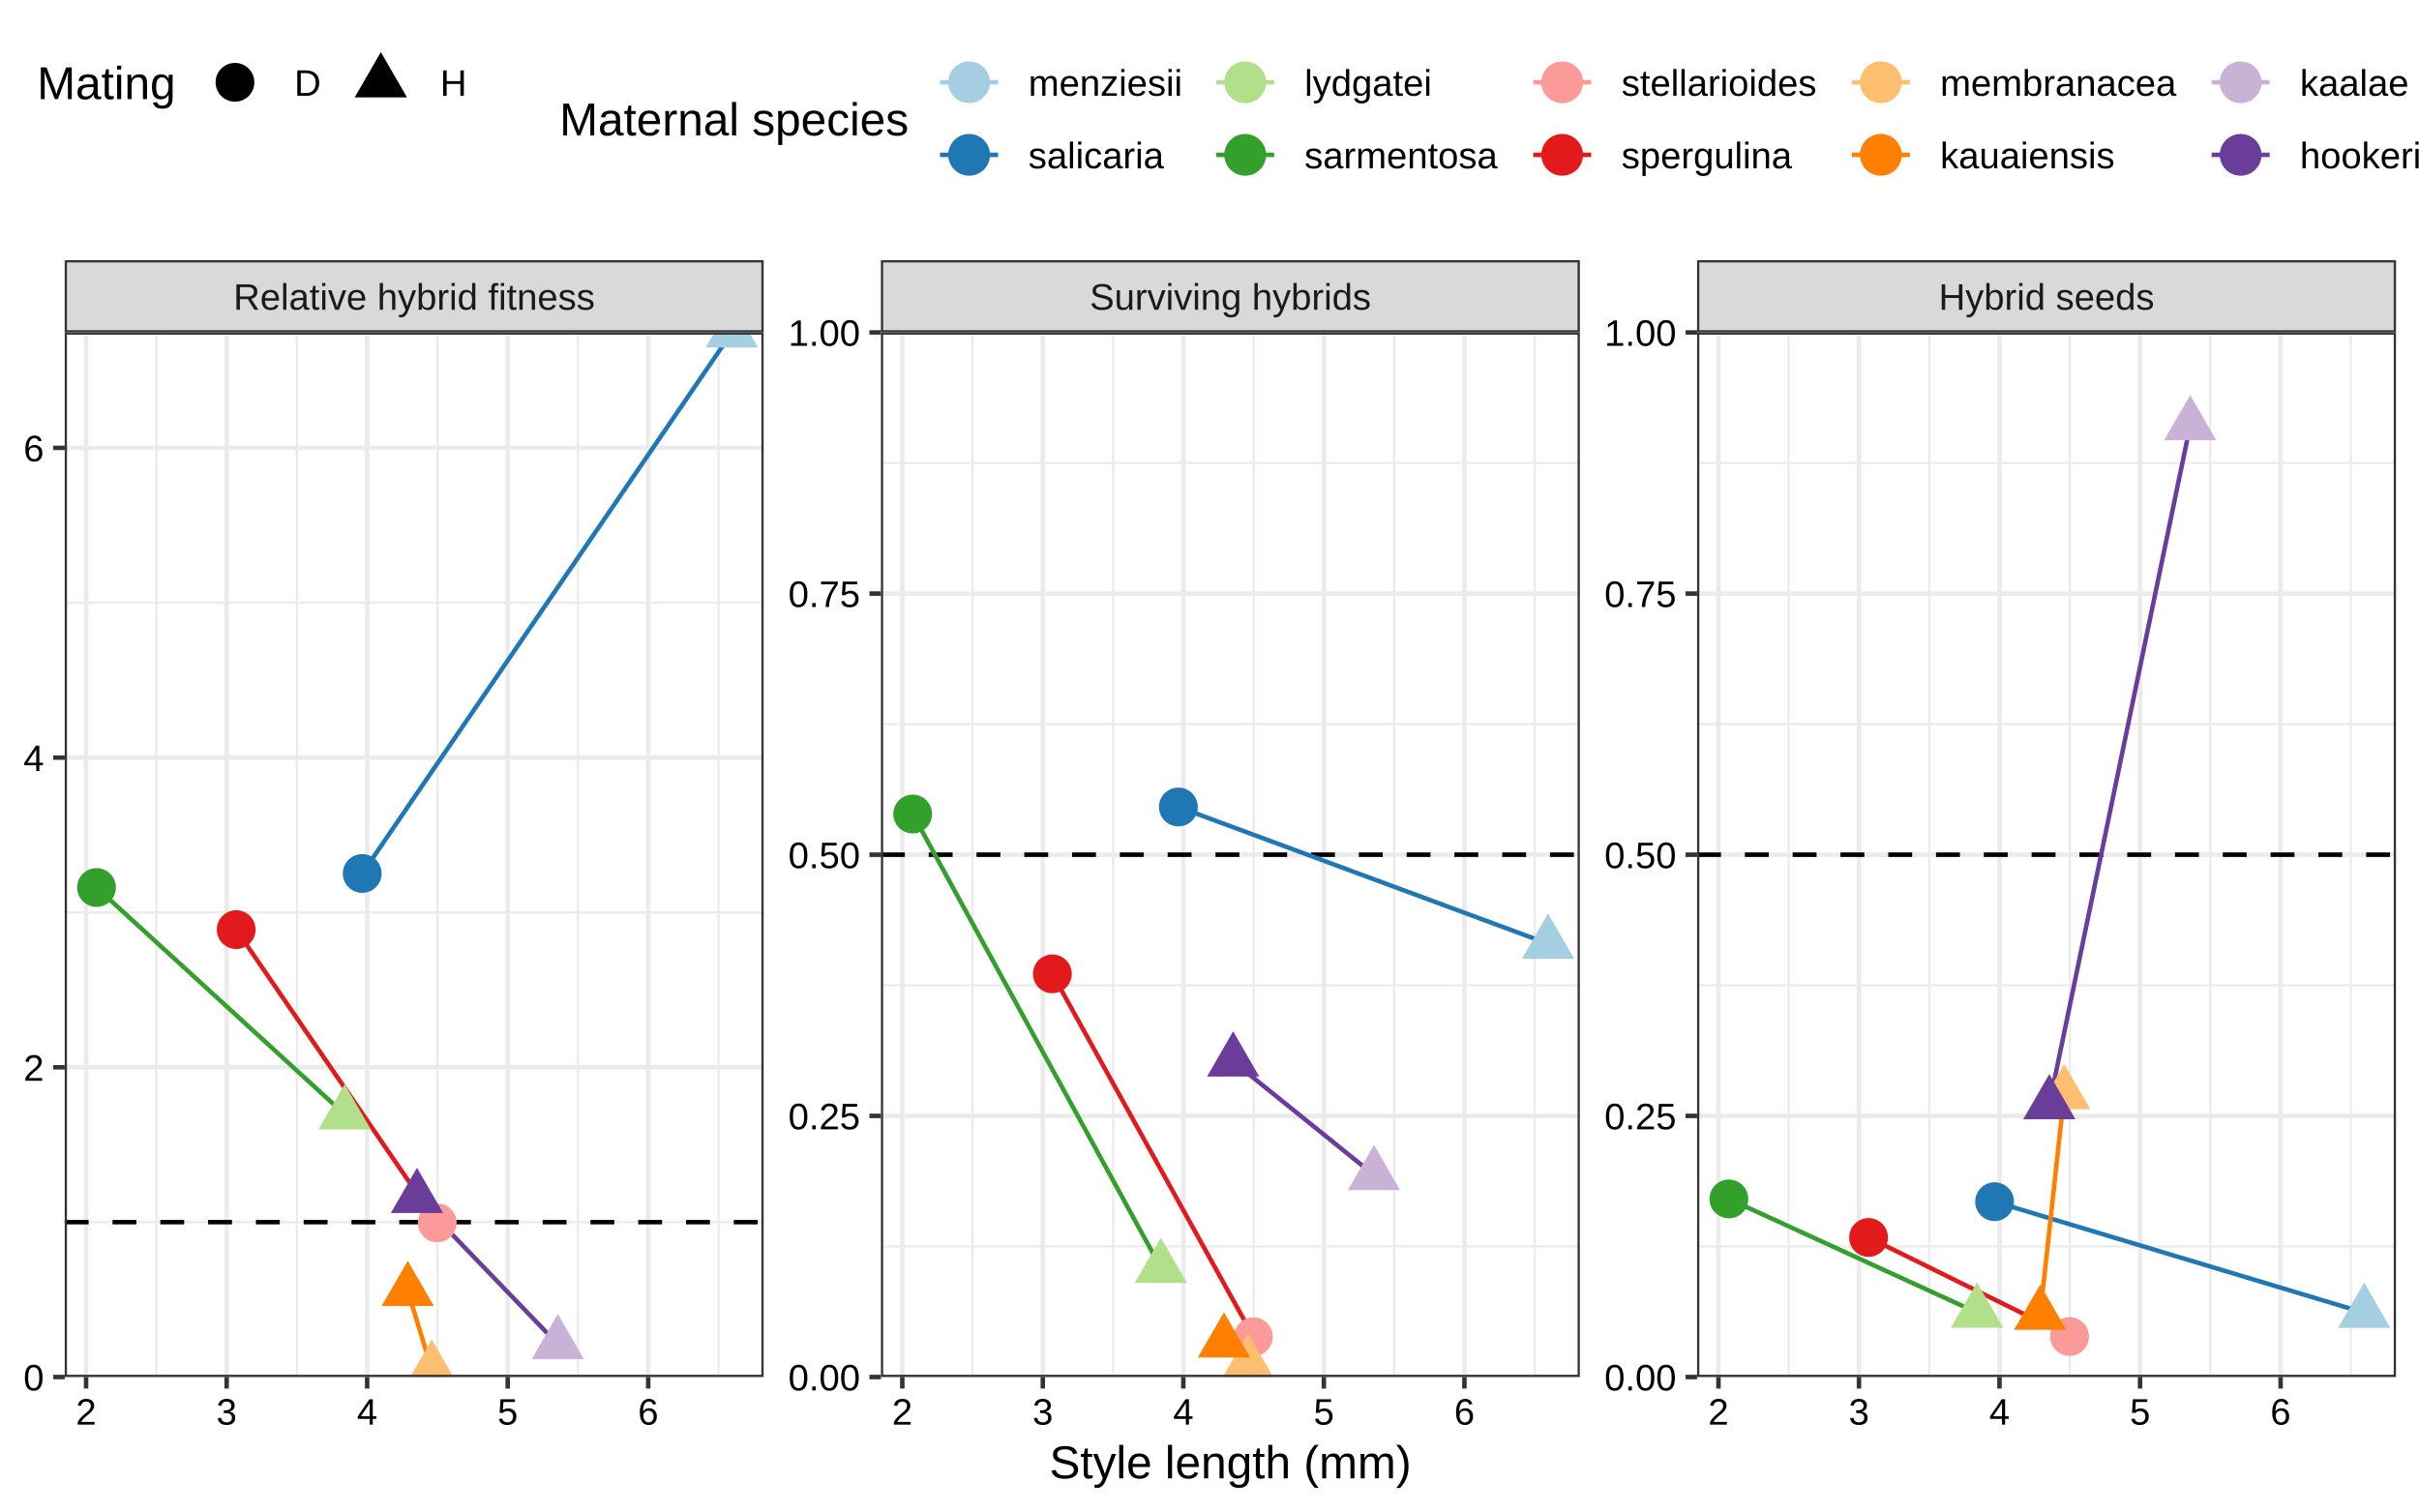
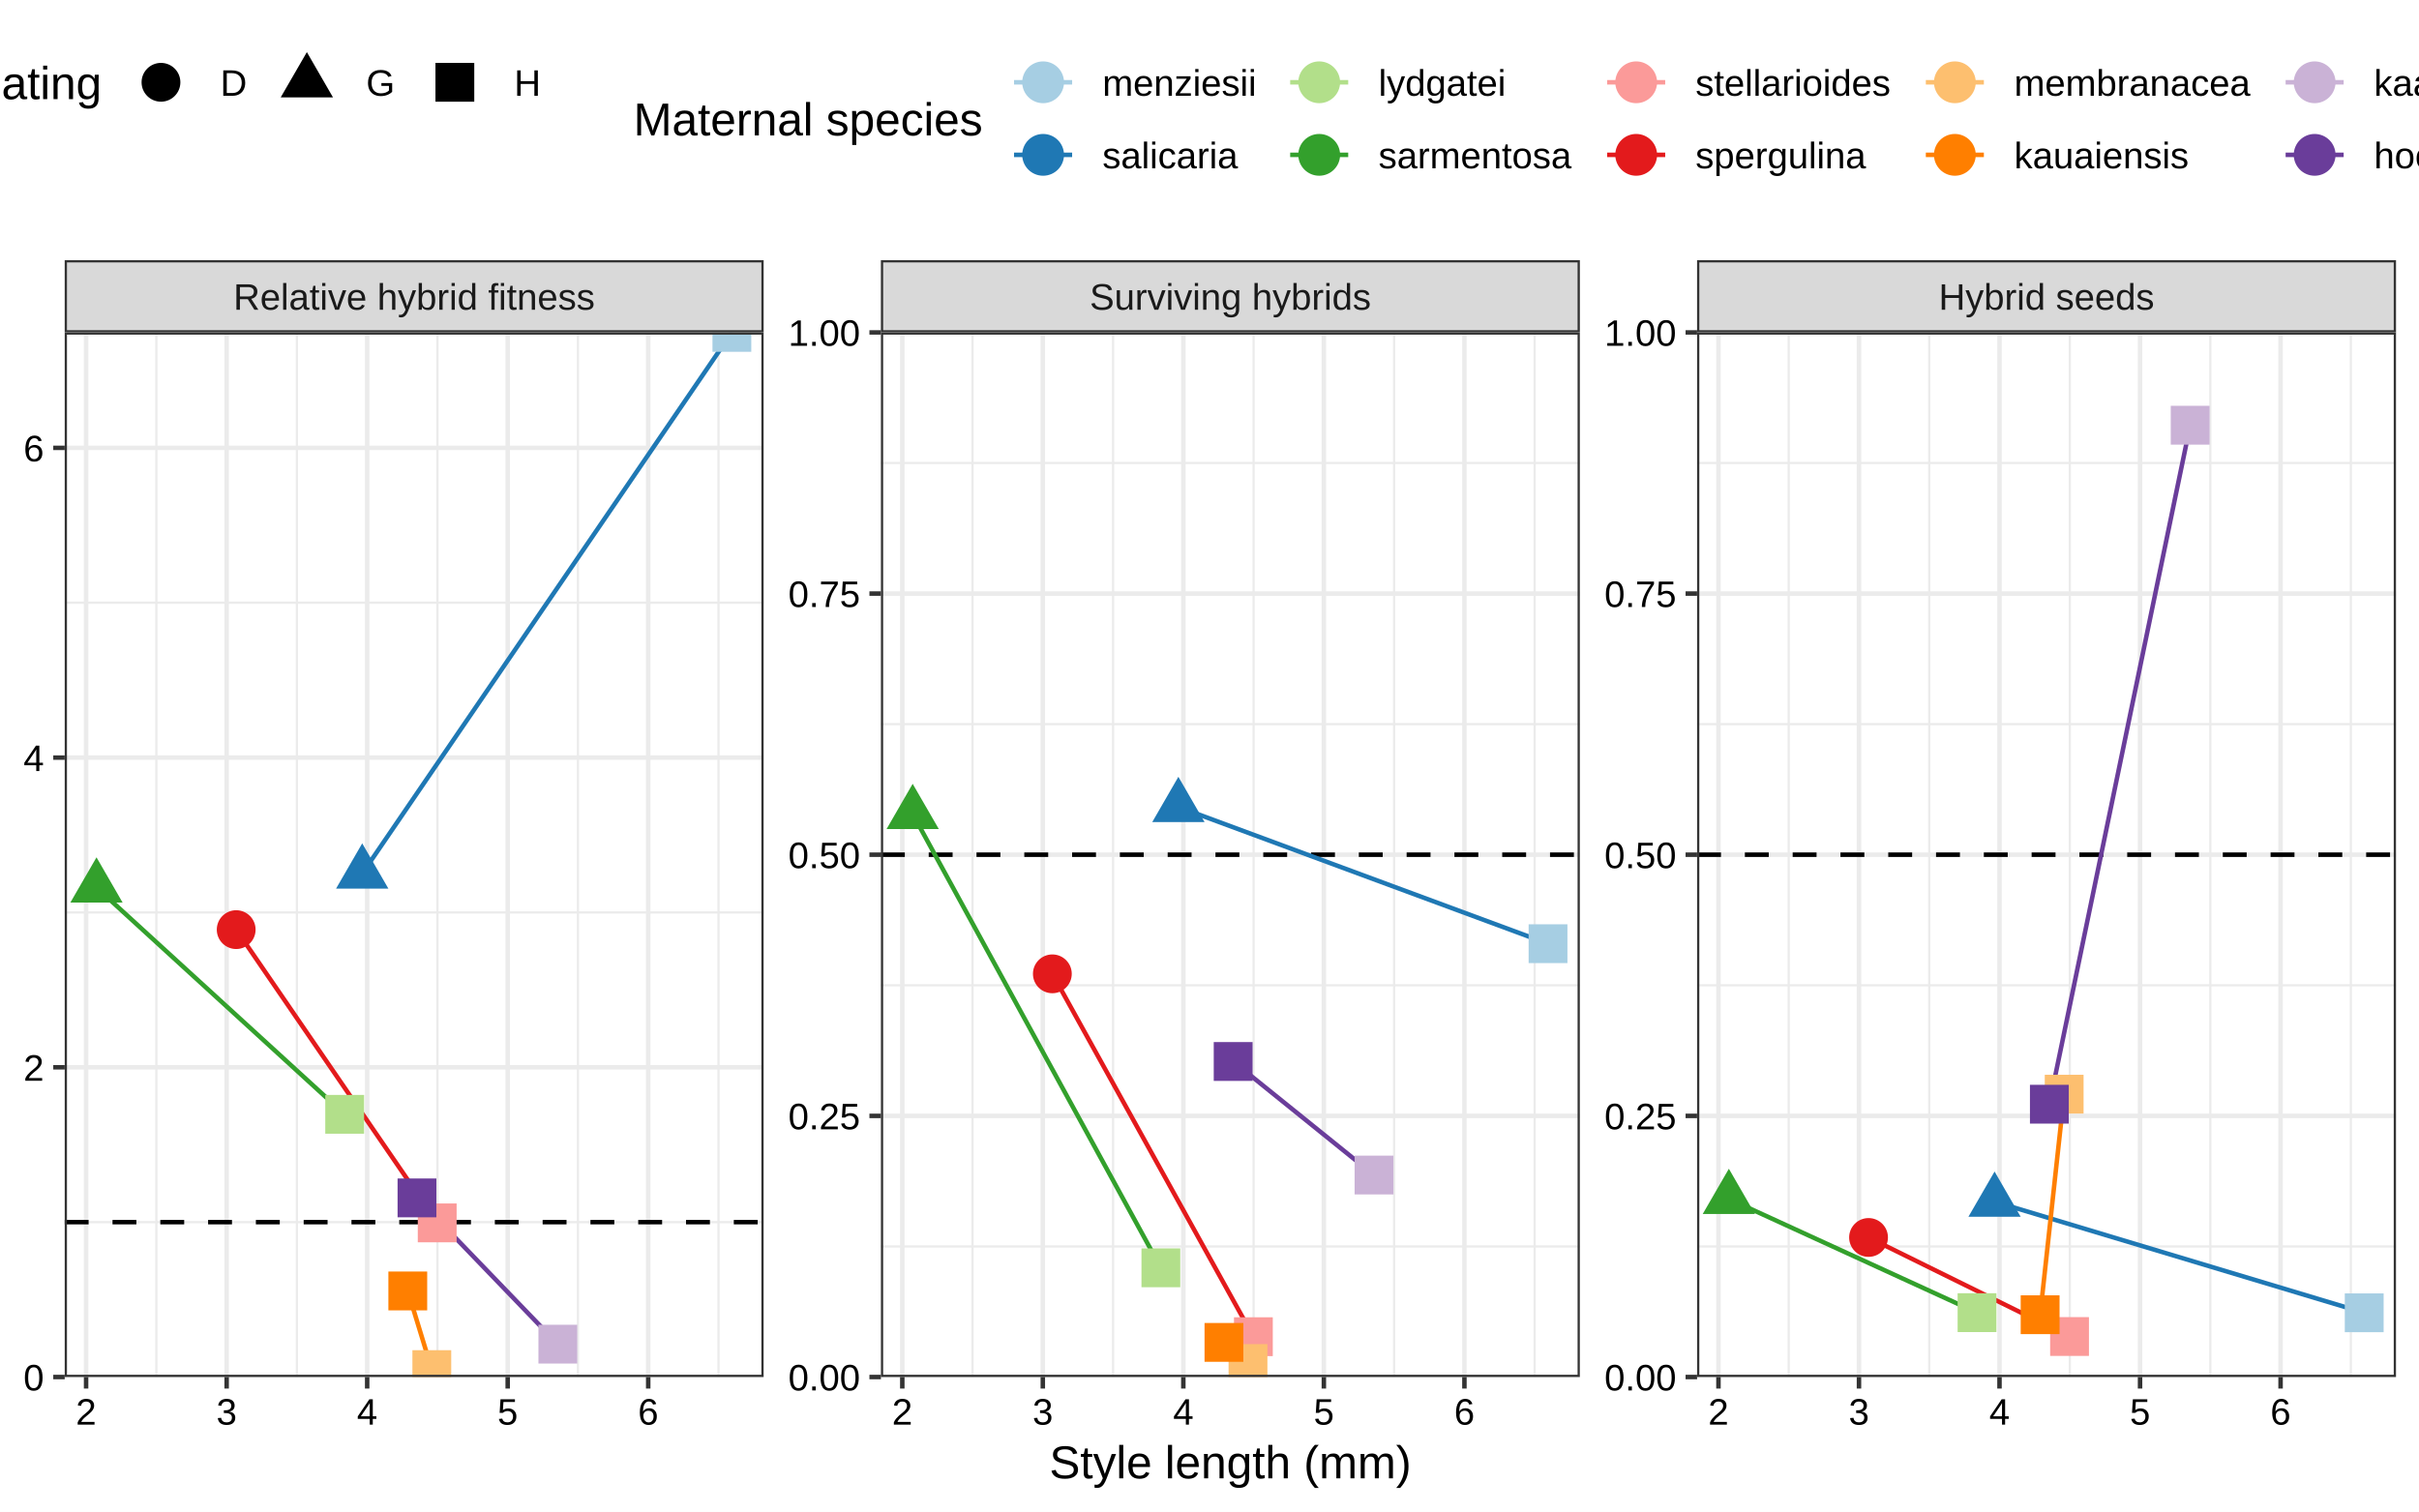
<svg xmlns="http://www.w3.org/2000/svg" class="svglite" width="576.00pt" height="360.00pt" viewBox="0 0 576.00 360.00">
  <defs>
    <style type="text/css">
    .svglite line, .svglite polyline, .svglite polygon, .svglite path, .svglite rect, .svglite circle {
      fill: none;
      stroke: #000000;
      stroke-linecap: round;
      stroke-linejoin: round;
      stroke-miterlimit: 10.00;
    }
    .svglite text {
      white-space: pre;
    }
  </style>
  </defs>
  <rect width="100%" height="100%" style="stroke: none; fill: #FFFFFF;" />
  <defs>
    <clipPath id="cpMC4wMHw1NzYuMDB8MC4wMHwzNjAuMDA=">
      <rect x="0.00" y="0.00" width="576.00" height="360.00" />
    </clipPath>
  </defs>
  <g clip-path="url(#cpMC4wMHw1NzYuMDB8MC4wMHwzNjAuMDA=)">
    <rect x="0" y="0.00" width="576.00" height="360.00" style="stroke-width: 1.07; stroke: #FFFFFF; fill: #FFFFFF;" />
  </g>
  <defs>
    <clipPath id="cpMTUuNDF8MTgxLjgzfDc5LjE3fDMyNy45Nw==">
      <rect x="15.41" y="79.17" width="166.42" height="248.80" />
    </clipPath>
  </defs>
  <g clip-path="url(#cpMTUuNDF8MTgxLjgzfDc5LjE3fDMyNy45Nw==)">
    <rect x="15.41" y="79.17" width="166.42" height="248.80" style="stroke-width: 1.07; stroke: none; fill: #FFFFFF;" />
    <polyline points="15.41,291.08 181.83,291.08 " style="stroke-width: 0.53; stroke: #EBEBEB; stroke-linecap: butt;" />
    <polyline points="15.41,217.32 181.83,217.32 " style="stroke-width: 0.53; stroke: #EBEBEB; stroke-linecap: butt;" />
    <polyline points="15.41,143.55 181.83,143.55 " style="stroke-width: 0.53; stroke: #EBEBEB; stroke-linecap: butt;" />
    <polyline points="37.23,327.97 37.23,79.17 " style="stroke-width: 0.53; stroke: #EBEBEB; stroke-linecap: butt;" />
    <polyline points="70.70,327.97 70.70,79.17 " style="stroke-width: 0.53; stroke: #EBEBEB; stroke-linecap: butt;" />
    <polyline points="104.16,327.97 104.16,79.17 " style="stroke-width: 0.53; stroke: #EBEBEB; stroke-linecap: butt;" />
    <polyline points="137.62,327.97 137.62,79.17 " style="stroke-width: 0.53; stroke: #EBEBEB; stroke-linecap: butt;" />
    <polyline points="171.08,327.97 171.08,79.17 " style="stroke-width: 0.53; stroke: #EBEBEB; stroke-linecap: butt;" />
    <polyline points="15.41,327.97 181.83,327.97 " style="stroke-width: 1.07; stroke: #EBEBEB; stroke-linecap: butt;" />
    <polyline points="15.41,254.20 181.83,254.20 " style="stroke-width: 1.07; stroke: #EBEBEB; stroke-linecap: butt;" />
    <polyline points="15.41,180.44 181.83,180.44 " style="stroke-width: 1.07; stroke: #EBEBEB; stroke-linecap: butt;" />
    <polyline points="15.41,106.67 181.83,106.67 " style="stroke-width: 1.07; stroke: #EBEBEB; stroke-linecap: butt;" />
    <polyline points="20.50,327.97 20.50,79.17 " style="stroke-width: 1.07; stroke: #EBEBEB; stroke-linecap: butt;" />
    <polyline points="53.97,327.97 53.97,79.17 " style="stroke-width: 1.07; stroke: #EBEBEB; stroke-linecap: butt;" />
    <polyline points="87.43,327.97 87.43,79.17 " style="stroke-width: 1.07; stroke: #EBEBEB; stroke-linecap: butt;" />
    <polyline points="120.89,327.97 120.89,79.17 " style="stroke-width: 1.07; stroke: #EBEBEB; stroke-linecap: butt;" />
    <polyline points="154.35,327.97 154.35,79.17 " style="stroke-width: 1.07; stroke: #EBEBEB; stroke-linecap: butt;" />
    <line x1="15.41" y1="291.08" x2="181.83" y2="291.08" style="stroke-width: 1.07; stroke-dasharray: 5.69,5.69; stroke-linecap: butt;" />
    <line x1="86.25" y1="208.04" x2="174.27" y2="79.17" style="stroke-width: 1.07; stroke: #1F78B4; stroke-linecap: butt;" />
    <line x1="22.98" y1="211.38" x2="82.07" y2="265.40" style="stroke-width: 1.07; stroke: #33A02C; stroke-linecap: butt;" />
    <line x1="56.24" y1="221.41" x2="104.11" y2="291.25" style="stroke-width: 1.07; stroke: #E31A1C; stroke-linecap: butt;" />
    <line x1="97.10" y1="307.47" x2="102.82" y2="326.21" style="stroke-width: 1.07; stroke: #FF7F00; stroke-linecap: butt;" />
    <line x1="99.29" y1="285.31" x2="132.83" y2="320.14" style="stroke-width: 1.07; stroke: #6A3D9A; stroke-linecap: butt;" />
-     <polygon points="174.27,71.98 180.49,82.76 168.04,82.76 " style="stroke-width: 0.71; stroke: none; fill: #A6CEE3;" />
-     <circle cx="86.25" cy="208.04" r="4.62" style="stroke-width: 0.71; stroke: none; fill: #1F78B4;" />
-     <polygon points="82.07,258.21 88.30,269.00 75.85,269.00 " style="stroke-width: 0.71; stroke: none; fill: #B2DF8A;" />
-     <circle cx="22.98" cy="211.38" r="4.62" style="stroke-width: 0.71; stroke: none; fill: #33A02C;" />
-     <circle cx="104.11" cy="291.25" r="4.62" style="stroke-width: 0.71; stroke: none; fill: #FB9A99;" />
+     <polygon points="169.65,83.79 178.89,83.79 178.89,74.54 169.65,74.54 " style="stroke-width: 0.71; stroke: none; fill: #A6CEE3;" />
+     <polygon points="86.25,200.86 92.48,211.64 80.02,211.64 " style="stroke-width: 0.71; stroke: none; fill: #1F78B4;" />
+     <polygon points="77.45,270.02 86.70,270.02 86.70,260.78 77.45,260.78 " style="stroke-width: 0.71; stroke: none; fill: #B2DF8A;" />
+     <polygon points="22.98,204.19 29.20,214.97 16.75,214.97 " style="stroke-width: 0.71; stroke: none; fill: #33A02C;" />
+     <polygon points="99.48,295.88 108.73,295.88 108.73,286.63 99.48,286.63 " style="stroke-width: 0.71; stroke: none; fill: #FB9A99;" />
    <circle cx="56.24" cy="221.41" r="4.62" style="stroke-width: 0.71; stroke: none; fill: #E31A1C;" />
-     <polygon points="102.82,319.02 109.05,329.80 96.60,329.80 " style="stroke-width: 0.71; stroke: none; fill: #FDBF6F;" />
-     <polygon points="97.10,300.28 103.32,311.06 90.87,311.06 " style="stroke-width: 0.71; stroke: none; fill: #FF7F00;" />
-     <polygon points="132.83,312.95 139.05,323.73 126.60,323.73 " style="stroke-width: 0.71; stroke: none; fill: #CAB2D6;" />
-     <polygon points="99.29,278.12 105.52,288.90 93.07,288.90 " style="stroke-width: 0.71; stroke: none; fill: #6A3D9A;" />
+     <polygon points="98.20,330.83 107.44,330.83 107.44,321.58 98.20,321.58 " style="stroke-width: 0.71; stroke: none; fill: #FDBF6F;" />
+     <polygon points="92.48,312.09 101.72,312.09 101.72,302.84 92.48,302.84 " style="stroke-width: 0.71; stroke: none; fill: #FF7F00;" />
+     <polygon points="128.21,324.76 137.45,324.76 137.45,315.52 128.21,315.52 " style="stroke-width: 0.71; stroke: none; fill: #CAB2D6;" />
+     <polygon points="94.67,289.93 103.91,289.93 103.91,280.68 94.67,280.68 " style="stroke-width: 0.71; stroke: none; fill: #6A3D9A;" />
    <rect x="15.41" y="79.17" width="166.42" height="248.80" style="stroke-width: 1.07; stroke: #333333;" />
  </g>
  <g clip-path="url(#cpMC4wMHw1NzYuMDB8MC4wMHwzNjAuMDA=)">
</g>
  <defs>
    <clipPath id="cpMjA5Ljc2fDM3Ni4xOHw3OS4xN3wzMjcuOTc=">
      <rect x="209.76" y="79.17" width="166.42" height="248.80" />
    </clipPath>
  </defs>
  <g clip-path="url(#cpMjA5Ljc2fDM3Ni4xOHw3OS4xN3wzMjcuOTc=)">
    <rect x="209.76" y="79.17" width="166.42" height="248.80" style="stroke-width: 1.07; stroke: none; fill: #FFFFFF;" />
    <polyline points="209.76,296.87 376.18,296.87 " style="stroke-width: 0.53; stroke: #EBEBEB; stroke-linecap: butt;" />
    <polyline points="209.76,234.67 376.18,234.67 " style="stroke-width: 0.53; stroke: #EBEBEB; stroke-linecap: butt;" />
    <polyline points="209.76,172.47 376.18,172.47 " style="stroke-width: 0.53; stroke: #EBEBEB; stroke-linecap: butt;" />
    <polyline points="209.76,110.27 376.18,110.27 " style="stroke-width: 0.53; stroke: #EBEBEB; stroke-linecap: butt;" />
    <polyline points="231.58,327.97 231.58,79.17 " style="stroke-width: 0.53; stroke: #EBEBEB; stroke-linecap: butt;" />
    <polyline points="265.04,327.97 265.04,79.17 " style="stroke-width: 0.53; stroke: #EBEBEB; stroke-linecap: butt;" />
    <polyline points="298.50,327.97 298.50,79.17 " style="stroke-width: 0.53; stroke: #EBEBEB; stroke-linecap: butt;" />
    <polyline points="331.96,327.97 331.96,79.17 " style="stroke-width: 0.53; stroke: #EBEBEB; stroke-linecap: butt;" />
    <polyline points="365.43,327.97 365.43,79.17 " style="stroke-width: 0.53; stroke: #EBEBEB; stroke-linecap: butt;" />
    <polyline points="209.76,327.97 376.18,327.97 " style="stroke-width: 1.07; stroke: #EBEBEB; stroke-linecap: butt;" />
    <polyline points="209.76,265.77 376.18,265.77 " style="stroke-width: 1.07; stroke: #EBEBEB; stroke-linecap: butt;" />
    <polyline points="209.76,203.57 376.18,203.57 " style="stroke-width: 1.07; stroke: #EBEBEB; stroke-linecap: butt;" />
    <polyline points="209.76,141.37 376.18,141.37 " style="stroke-width: 1.07; stroke: #EBEBEB; stroke-linecap: butt;" />
    <polyline points="209.76,79.17 376.18,79.17 " style="stroke-width: 1.07; stroke: #EBEBEB; stroke-linecap: butt;" />
    <polyline points="214.85,327.97 214.85,79.17 " style="stroke-width: 1.07; stroke: #EBEBEB; stroke-linecap: butt;" />
    <polyline points="248.31,327.97 248.31,79.17 " style="stroke-width: 1.07; stroke: #EBEBEB; stroke-linecap: butt;" />
    <polyline points="281.77,327.97 281.77,79.17 " style="stroke-width: 1.07; stroke: #EBEBEB; stroke-linecap: butt;" />
    <polyline points="315.23,327.97 315.23,79.17 " style="stroke-width: 1.07; stroke: #EBEBEB; stroke-linecap: butt;" />
    <polyline points="348.70,327.97 348.70,79.17 " style="stroke-width: 1.07; stroke: #EBEBEB; stroke-linecap: butt;" />
    <line x1="209.76" y1="203.57" x2="376.18" y2="203.57" style="stroke-width: 1.07; stroke-dasharray: 5.69,5.69; stroke-linecap: butt;" />
    <line x1="280.59" y1="192.20" x2="368.61" y2="224.76" style="stroke-width: 1.07; stroke: #1F78B4; stroke-linecap: butt;" />
    <line x1="217.32" y1="193.87" x2="276.42" y2="301.96" style="stroke-width: 1.07; stroke: #33A02C; stroke-linecap: butt;" />
    <line x1="250.58" y1="231.94" x2="298.45" y2="318.37" style="stroke-width: 1.07; stroke: #E31A1C; stroke-linecap: butt;" />
    <line x1="291.44" y1="319.72" x2="297.16" y2="324.75" style="stroke-width: 1.07; stroke: #FF7F00; stroke-linecap: butt;" />
    <line x1="293.63" y1="252.81" x2="327.17" y2="279.86" style="stroke-width: 1.07; stroke: #6A3D9A; stroke-linecap: butt;" />
-     <polygon points="368.61,217.57 374.84,228.36 362.39,228.36 " style="stroke-width: 0.71; stroke: none; fill: #A6CEE3;" />
-     <circle cx="280.59" cy="192.20" r="4.62" style="stroke-width: 0.71; stroke: none; fill: #1F78B4;" />
-     <polygon points="276.42,294.77 282.64,305.55 270.19,305.55 " style="stroke-width: 0.71; stroke: none; fill: #B2DF8A;" />
-     <circle cx="217.32" cy="193.87" r="4.62" style="stroke-width: 0.71; stroke: none; fill: #33A02C;" />
-     <circle cx="298.45" cy="318.37" r="4.62" style="stroke-width: 0.71; stroke: none; fill: #FB9A99;" />
+     <polygon points="363.99,229.38 373.23,229.38 373.23,220.14 363.99,220.14 " style="stroke-width: 0.71; stroke: none; fill: #A6CEE3;" />
+     <polygon points="280.59,185.01 286.82,195.79 274.37,195.79 " style="stroke-width: 0.71; stroke: none; fill: #1F78B4;" />
+     <polygon points="271.80,306.58 281.04,306.58 281.04,297.33 271.80,297.33 " style="stroke-width: 0.71; stroke: none; fill: #B2DF8A;" />
+     <polygon points="217.32,186.68 223.55,197.46 211.10,197.46 " style="stroke-width: 0.71; stroke: none; fill: #33A02C;" />
+     <polygon points="293.83,322.99 303.07,322.99 303.07,313.74 293.83,313.74 " style="stroke-width: 0.71; stroke: none; fill: #FB9A99;" />
    <circle cx="250.58" cy="231.94" r="4.62" style="stroke-width: 0.71; stroke: none; fill: #E31A1C;" />
-     <polygon points="297.16,317.56 303.39,328.35 290.94,328.35 " style="stroke-width: 0.71; stroke: none; fill: #FDBF6F;" />
-     <polygon points="291.44,312.53 297.67,323.31 285.22,323.31 " style="stroke-width: 0.71; stroke: none; fill: #FF7F00;" />
-     <polygon points="327.17,272.67 333.40,283.46 320.95,283.46 " style="stroke-width: 0.71; stroke: none; fill: #CAB2D6;" />
-     <polygon points="293.63,245.62 299.86,256.41 287.41,256.41 " style="stroke-width: 0.71; stroke: none; fill: #6A3D9A;" />
+     <polygon points="292.54,329.37 301.79,329.37 301.79,320.13 292.54,320.13 " style="stroke-width: 0.71; stroke: none; fill: #FDBF6F;" />
+     <polygon points="286.82,324.34 296.06,324.34 296.06,315.10 286.82,315.10 " style="stroke-width: 0.71; stroke: none; fill: #FF7F00;" />
+     <polygon points="322.55,284.48 331.80,284.48 331.80,275.24 322.55,275.24 " style="stroke-width: 0.71; stroke: none; fill: #CAB2D6;" />
+     <polygon points="289.01,257.44 298.26,257.44 298.26,248.19 289.01,248.19 " style="stroke-width: 0.71; stroke: none; fill: #6A3D9A;" />
    <rect x="209.76" y="79.17" width="166.42" height="248.80" style="stroke-width: 1.07; stroke: #333333;" />
  </g>
  <g clip-path="url(#cpMC4wMHw1NzYuMDB8MC4wMHwzNjAuMDA=)">
</g>
  <defs>
    <clipPath id="cpNDA0LjEwfDU3MC41Mnw3OS4xN3wzMjcuOTc=">
      <rect x="404.10" y="79.17" width="166.42" height="248.80" />
    </clipPath>
  </defs>
  <g clip-path="url(#cpNDA0LjEwfDU3MC41Mnw3OS4xN3wzMjcuOTc=)">
    <rect x="404.10" y="79.17" width="166.42" height="248.80" style="stroke-width: 1.07; stroke: none; fill: #FFFFFF;" />
    <polyline points="404.10,296.87 570.52,296.87 " style="stroke-width: 0.53; stroke: #EBEBEB; stroke-linecap: butt;" />
    <polyline points="404.10,234.67 570.52,234.67 " style="stroke-width: 0.53; stroke: #EBEBEB; stroke-linecap: butt;" />
    <polyline points="404.10,172.47 570.52,172.47 " style="stroke-width: 0.53; stroke: #EBEBEB; stroke-linecap: butt;" />
    <polyline points="404.10,110.27 570.52,110.27 " style="stroke-width: 0.53; stroke: #EBEBEB; stroke-linecap: butt;" />
    <polyline points="425.92,327.97 425.92,79.17 " style="stroke-width: 0.53; stroke: #EBEBEB; stroke-linecap: butt;" />
    <polyline points="459.38,327.97 459.38,79.17 " style="stroke-width: 0.53; stroke: #EBEBEB; stroke-linecap: butt;" />
    <polyline points="492.85,327.97 492.85,79.17 " style="stroke-width: 0.53; stroke: #EBEBEB; stroke-linecap: butt;" />
    <polyline points="526.31,327.97 526.31,79.17 " style="stroke-width: 0.53; stroke: #EBEBEB; stroke-linecap: butt;" />
    <polyline points="559.77,327.97 559.77,79.17 " style="stroke-width: 0.53; stroke: #EBEBEB; stroke-linecap: butt;" />
    <polyline points="404.10,327.97 570.52,327.97 " style="stroke-width: 1.07; stroke: #EBEBEB; stroke-linecap: butt;" />
    <polyline points="404.10,265.77 570.52,265.77 " style="stroke-width: 1.07; stroke: #EBEBEB; stroke-linecap: butt;" />
    <polyline points="404.10,203.57 570.52,203.57 " style="stroke-width: 1.07; stroke: #EBEBEB; stroke-linecap: butt;" />
    <polyline points="404.10,141.37 570.52,141.37 " style="stroke-width: 1.07; stroke: #EBEBEB; stroke-linecap: butt;" />
    <polyline points="404.10,79.17 570.52,79.17 " style="stroke-width: 1.07; stroke: #EBEBEB; stroke-linecap: butt;" />
    <polyline points="409.19,327.97 409.19,79.17 " style="stroke-width: 1.07; stroke: #EBEBEB; stroke-linecap: butt;" />
    <polyline points="442.65,327.97 442.65,79.17 " style="stroke-width: 1.07; stroke: #EBEBEB; stroke-linecap: butt;" />
    <polyline points="476.11,327.97 476.11,79.17 " style="stroke-width: 1.07; stroke: #EBEBEB; stroke-linecap: butt;" />
    <polyline points="509.58,327.97 509.58,79.17 " style="stroke-width: 1.07; stroke: #EBEBEB; stroke-linecap: butt;" />
    <polyline points="543.04,327.97 543.04,79.17 " style="stroke-width: 1.07; stroke: #EBEBEB; stroke-linecap: butt;" />
    <line x1="404.10" y1="203.57" x2="570.52" y2="203.57" style="stroke-width: 1.07; stroke-dasharray: 5.69,5.69; stroke-linecap: butt;" />
    <line x1="474.94" y1="286.21" x2="562.96" y2="312.67" style="stroke-width: 1.07; stroke: #1F78B4; stroke-linecap: butt;" />
    <line x1="411.67" y1="285.55" x2="470.76" y2="312.63" style="stroke-width: 1.07; stroke: #33A02C; stroke-linecap: butt;" />
    <line x1="444.93" y1="294.73" x2="492.79" y2="318.32" style="stroke-width: 1.07; stroke: #E31A1C; stroke-linecap: butt;" />
    <line x1="485.79" y1="313.13" x2="491.51" y2="260.60" style="stroke-width: 1.07; stroke: #FF7F00; stroke-linecap: butt;" />
    <line x1="487.98" y1="262.99" x2="521.52" y2="101.28" style="stroke-width: 1.07; stroke: #6A3D9A; stroke-linecap: butt;" />
-     <polygon points="562.96,305.48 569.18,316.26 556.73,316.26 " style="stroke-width: 0.71; stroke: none; fill: #A6CEE3;" />
-     <circle cx="474.94" cy="286.21" r="4.62" style="stroke-width: 0.71; stroke: none; fill: #1F78B4;" />
-     <polygon points="470.76,305.44 476.99,316.23 464.54,316.23 " style="stroke-width: 0.71; stroke: none; fill: #B2DF8A;" />
-     <circle cx="411.67" cy="285.55" r="4.62" style="stroke-width: 0.71; stroke: none; fill: #33A02C;" />
-     <circle cx="492.79" cy="318.32" r="4.62" style="stroke-width: 0.71; stroke: none; fill: #FB9A99;" />
+     <polygon points="558.33,317.29 567.58,317.29 567.58,308.05 558.33,308.05 " style="stroke-width: 0.71; stroke: none; fill: #A6CEE3;" />
+     <polygon points="474.94,279.02 481.16,289.80 468.71,289.80 " style="stroke-width: 0.71; stroke: none; fill: #1F78B4;" />
+     <polygon points="466.14,317.26 475.38,317.26 475.38,308.01 466.14,308.01 " style="stroke-width: 0.71; stroke: none; fill: #B2DF8A;" />
+     <polygon points="411.67,278.36 417.89,289.14 405.44,289.14 " style="stroke-width: 0.71; stroke: none; fill: #33A02C;" />
+     <polygon points="488.17,322.94 497.41,322.94 497.41,313.70 488.17,313.70 " style="stroke-width: 0.71; stroke: none; fill: #FB9A99;" />
    <circle cx="444.93" cy="294.73" r="4.62" style="stroke-width: 0.71; stroke: none; fill: #E31A1C;" />
-     <polygon points="491.51,253.41 497.73,264.19 485.28,264.19 " style="stroke-width: 0.71; stroke: none; fill: #FDBF6F;" />
-     <polygon points="485.79,305.94 492.01,316.72 479.56,316.72 " style="stroke-width: 0.71; stroke: none; fill: #FF7F00;" />
-     <polygon points="521.52,94.09 527.74,104.87 515.29,104.87 " style="stroke-width: 0.71; stroke: none; fill: #CAB2D6;" />
-     <polygon points="487.98,255.80 494.20,266.58 481.75,266.58 " style="stroke-width: 0.71; stroke: none; fill: #6A3D9A;" />
+     <polygon points="486.89,265.22 496.13,265.22 496.13,255.98 486.89,255.98 " style="stroke-width: 0.71; stroke: none; fill: #FDBF6F;" />
+     <polygon points="481.16,317.75 490.41,317.75 490.41,308.51 481.16,308.51 " style="stroke-width: 0.71; stroke: none; fill: #FF7F00;" />
+     <polygon points="516.89,105.90 526.14,105.90 526.14,96.65 516.89,96.65 " style="stroke-width: 0.71; stroke: none; fill: #CAB2D6;" />
+     <polygon points="483.36,267.61 492.60,267.61 492.60,258.37 483.36,258.37 " style="stroke-width: 0.71; stroke: none; fill: #6A3D9A;" />
    <rect x="404.10" y="79.17" width="166.42" height="248.80" style="stroke-width: 1.07; stroke: #333333;" />
  </g>
  <g clip-path="url(#cpMC4wMHw1NzYuMDB8MC4wMHwzNjAuMDA=)">
</g>
  <defs>
    <clipPath id="cpMTUuNDF8MTgxLjgzfDYxLjk2fDc5LjE3">
      <rect x="15.41" y="61.96" width="166.42" height="17.21" />
    </clipPath>
  </defs>
  <g clip-path="url(#cpMTUuNDF8MTgxLjgzfDYxLjk2fDc5LjE3)">
    <rect x="15.41" y="61.96" width="166.42" height="17.21" style="stroke-width: 1.07; stroke: #333333; fill: #D9D9D9;" />
    <text x="98.62" y="73.77" text-anchor="middle" style="font-size: 8.80px;fill: #1A1A1A; font-family: &quot;Arial&quot;;">Relative hybrid fitness</text>
  </g>
  <g clip-path="url(#cpMC4wMHw1NzYuMDB8MC4wMHwzNjAuMDA=)">
</g>
  <defs>
    <clipPath id="cpMjA5Ljc2fDM3Ni4xOHw2MS45Nnw3OS4xNw==">
      <rect x="209.76" y="61.96" width="166.42" height="17.21" />
    </clipPath>
  </defs>
  <g clip-path="url(#cpMjA5Ljc2fDM3Ni4xOHw2MS45Nnw3OS4xNw==)">
    <rect x="209.76" y="61.96" width="166.42" height="17.21" style="stroke-width: 1.07; stroke: #333333; fill: #D9D9D9;" />
    <text x="292.97" y="73.77" text-anchor="middle" style="font-size: 8.80px;fill: #1A1A1A; font-family: &quot;Arial&quot;;">Surviving hybrids</text>
  </g>
  <g clip-path="url(#cpMC4wMHw1NzYuMDB8MC4wMHwzNjAuMDA=)">
</g>
  <defs>
    <clipPath id="cpNDA0LjEwfDU3MC41Mnw2MS45Nnw3OS4xNw==">
      <rect x="404.10" y="61.96" width="166.42" height="17.21" />
    </clipPath>
  </defs>
  <g clip-path="url(#cpNDA0LjEwfDU3MC41Mnw2MS45Nnw3OS4xNw==)">
    <rect x="404.10" y="61.96" width="166.42" height="17.21" style="stroke-width: 1.07; stroke: #333333; fill: #D9D9D9;" />
    <text x="487.31" y="73.77" text-anchor="middle" style="font-size: 8.80px;fill: #1A1A1A; font-family: &quot;Arial&quot;;">Hybrid seeds</text>
  </g>
  <g clip-path="url(#cpMC4wMHw1NzYuMDB8MC4wMHwzNjAuMDA=)">
    <polyline points="20.50,330.71 20.50,327.97 " style="stroke-width: 1.07; stroke: #333333; stroke-linecap: butt;" />
    <polyline points="53.97,330.71 53.97,327.97 " style="stroke-width: 1.07; stroke: #333333; stroke-linecap: butt;" />
    <polyline points="87.43,330.71 87.43,327.97 " style="stroke-width: 1.07; stroke: #333333; stroke-linecap: butt;" />
    <polyline points="120.89,330.71 120.89,327.97 " style="stroke-width: 1.07; stroke: #333333; stroke-linecap: butt;" />
    <polyline points="154.35,330.71 154.35,327.97 " style="stroke-width: 1.07; stroke: #333333; stroke-linecap: butt;" />
    <text x="20.50" y="339.31" text-anchor="middle" style="font-size: 8.80px; font-family: &quot;Arial&quot;;">2</text>
    <text x="53.97" y="339.31" text-anchor="middle" style="font-size: 8.80px; font-family: &quot;Arial&quot;;">3</text>
    <text x="87.43" y="339.31" text-anchor="middle" style="font-size: 8.80px; font-family: &quot;Arial&quot;;">4</text>
    <text x="120.89" y="339.31" text-anchor="middle" style="font-size: 8.80px; font-family: &quot;Arial&quot;;">5</text>
    <text x="154.35" y="339.31" text-anchor="middle" style="font-size: 8.80px; font-family: &quot;Arial&quot;;">6</text>
    <polyline points="214.85,330.71 214.85,327.97 " style="stroke-width: 1.07; stroke: #333333; stroke-linecap: butt;" />
    <polyline points="248.31,330.71 248.31,327.97 " style="stroke-width: 1.07; stroke: #333333; stroke-linecap: butt;" />
    <polyline points="281.77,330.71 281.77,327.97 " style="stroke-width: 1.07; stroke: #333333; stroke-linecap: butt;" />
    <polyline points="315.23,330.71 315.23,327.97 " style="stroke-width: 1.07; stroke: #333333; stroke-linecap: butt;" />
    <polyline points="348.70,330.71 348.70,327.97 " style="stroke-width: 1.07; stroke: #333333; stroke-linecap: butt;" />
    <text x="214.85" y="339.31" text-anchor="middle" style="font-size: 8.80px; font-family: &quot;Arial&quot;;">2</text>
    <text x="248.31" y="339.31" text-anchor="middle" style="font-size: 8.80px; font-family: &quot;Arial&quot;;">3</text>
    <text x="281.77" y="339.31" text-anchor="middle" style="font-size: 8.80px; font-family: &quot;Arial&quot;;">4</text>
    <text x="315.23" y="339.31" text-anchor="middle" style="font-size: 8.80px; font-family: &quot;Arial&quot;;">5</text>
    <text x="348.70" y="339.31" text-anchor="middle" style="font-size: 8.80px; font-family: &quot;Arial&quot;;">6</text>
    <polyline points="409.19,330.71 409.19,327.97 " style="stroke-width: 1.07; stroke: #333333; stroke-linecap: butt;" />
    <polyline points="442.65,330.71 442.65,327.97 " style="stroke-width: 1.07; stroke: #333333; stroke-linecap: butt;" />
    <polyline points="476.11,330.71 476.11,327.97 " style="stroke-width: 1.07; stroke: #333333; stroke-linecap: butt;" />
    <polyline points="509.58,330.71 509.58,327.97 " style="stroke-width: 1.07; stroke: #333333; stroke-linecap: butt;" />
    <polyline points="543.04,330.71 543.04,327.97 " style="stroke-width: 1.07; stroke: #333333; stroke-linecap: butt;" />
    <text x="409.19" y="339.31" text-anchor="middle" style="font-size: 8.80px; font-family: &quot;Arial&quot;;">2</text>
    <text x="442.65" y="339.31" text-anchor="middle" style="font-size: 8.80px; font-family: &quot;Arial&quot;;">3</text>
    <text x="476.11" y="339.31" text-anchor="middle" style="font-size: 8.80px; font-family: &quot;Arial&quot;;">4</text>
    <text x="509.58" y="339.31" text-anchor="middle" style="font-size: 8.80px; font-family: &quot;Arial&quot;;">5</text>
    <text x="543.04" y="339.31" text-anchor="middle" style="font-size: 8.80px; font-family: &quot;Arial&quot;;">6</text>
    <text x="399.17" y="331.17" text-anchor="end" style="font-size: 8.80px; font-family: &quot;Arial&quot;;">0.00</text>
    <text x="399.17" y="268.97" text-anchor="end" style="font-size: 8.80px; font-family: &quot;Arial&quot;;">0.25</text>
    <text x="399.17" y="206.77" text-anchor="end" style="font-size: 8.80px; font-family: &quot;Arial&quot;;">0.50</text>
    <text x="399.17" y="144.57" text-anchor="end" style="font-size: 8.80px; font-family: &quot;Arial&quot;;">0.75</text>
    <text x="399.17" y="82.37" text-anchor="end" style="font-size: 8.80px; font-family: &quot;Arial&quot;;">1.00</text>
    <polyline points="401.36,327.97 404.10,327.97 " style="stroke-width: 1.07; stroke: #333333; stroke-linecap: butt;" />
    <polyline points="401.36,265.77 404.10,265.77 " style="stroke-width: 1.07; stroke: #333333; stroke-linecap: butt;" />
    <polyline points="401.36,203.57 404.10,203.57 " style="stroke-width: 1.07; stroke: #333333; stroke-linecap: butt;" />
    <polyline points="401.36,141.37 404.10,141.37 " style="stroke-width: 1.07; stroke: #333333; stroke-linecap: butt;" />
    <polyline points="401.36,79.17 404.10,79.17 " style="stroke-width: 1.07; stroke: #333333; stroke-linecap: butt;" />
    <text x="204.83" y="331.17" text-anchor="end" style="font-size: 8.80px; font-family: &quot;Arial&quot;;">0.00</text>
    <text x="204.83" y="268.97" text-anchor="end" style="font-size: 8.80px; font-family: &quot;Arial&quot;;">0.25</text>
    <text x="204.83" y="206.77" text-anchor="end" style="font-size: 8.80px; font-family: &quot;Arial&quot;;">0.50</text>
    <text x="204.83" y="144.57" text-anchor="end" style="font-size: 8.80px; font-family: &quot;Arial&quot;;">0.75</text>
    <text x="204.83" y="82.37" text-anchor="end" style="font-size: 8.80px; font-family: &quot;Arial&quot;;">1.00</text>
    <polyline points="207.02,327.97 209.76,327.97 " style="stroke-width: 1.07; stroke: #333333; stroke-linecap: butt;" />
    <polyline points="207.02,265.77 209.76,265.77 " style="stroke-width: 1.07; stroke: #333333; stroke-linecap: butt;" />
    <polyline points="207.02,203.57 209.76,203.57 " style="stroke-width: 1.07; stroke: #333333; stroke-linecap: butt;" />
    <polyline points="207.02,141.37 209.76,141.37 " style="stroke-width: 1.07; stroke: #333333; stroke-linecap: butt;" />
    <polyline points="207.02,79.17 209.76,79.17 " style="stroke-width: 1.07; stroke: #333333; stroke-linecap: butt;" />
    <text x="10.48" y="331.17" text-anchor="end" style="font-size: 8.80px; font-family: &quot;Arial&quot;;">0</text>
    <text x="10.48" y="257.41" text-anchor="end" style="font-size: 8.80px; font-family: &quot;Arial&quot;;">2</text>
    <text x="10.48" y="183.64" text-anchor="end" style="font-size: 8.80px; font-family: &quot;Arial&quot;;">4</text>
    <text x="10.48" y="109.88" text-anchor="end" style="font-size: 8.80px; font-family: &quot;Arial&quot;;">6</text>
    <polyline points="12.68,327.97 15.41,327.97 " style="stroke-width: 1.07; stroke: #333333; stroke-linecap: butt;" />
    <polyline points="12.68,254.20 15.41,254.20 " style="stroke-width: 1.07; stroke: #333333; stroke-linecap: butt;" />
    <polyline points="12.68,180.44 15.41,180.44 " style="stroke-width: 1.07; stroke: #333333; stroke-linecap: butt;" />
    <polyline points="12.68,106.67 15.41,106.67 " style="stroke-width: 1.07; stroke: #333333; stroke-linecap: butt;" />
    <text x="292.97" y="352.10" text-anchor="middle" style="font-size: 11.00px; font-family: &quot;Arial&quot;;">Style length (mm)</text>
-     <rect x="3.34" y="5.48" width="113.44" height="28.24" style="stroke-width: 1.07; stroke: none; fill: #FFFFFF;" />
-     <text x="8.82" y="23.61" style="font-size: 11.00px; font-family: &quot;Arial&quot;;">Mating</text>
-     <rect x="47.31" y="10.96" width="17.28" height="17.28" style="stroke-width: 1.07; stroke: none; fill: #FFFFFF;" />
-     <circle cx="55.95" cy="19.60" r="4.62" style="stroke-width: 0.71; stroke: none; fill: #000000;" />
-     <rect x="82.05" y="10.96" width="17.28" height="17.28" style="stroke-width: 1.07; stroke: none; fill: #FFFFFF;" />
-     <polygon points="90.69,12.41 96.91,23.19 84.46,23.19 " style="stroke-width: 0.71; stroke: none; fill: #000000;" />
-     <text x="70.07" y="22.81" style="font-size: 8.80px; font-family: &quot;Arial&quot;;">D</text>
-     <text x="104.81" y="22.81" style="font-size: 8.80px; font-family: &quot;Arial&quot;;">H</text>
-     <rect x="127.74" y="5.48" width="454.85" height="45.52" style="stroke-width: 1.07; stroke: none; fill: #FFFFFF;" />
-     <text x="133.22" y="32.25" style="font-size: 11.00px; font-family: &quot;Arial&quot;;">Maternal species</text>
-     <rect x="222.12" y="10.96" width="17.28" height="17.28" style="stroke-width: 1.07; stroke: none; fill: #FFFFFF;" />
-     <line x1="223.84" y1="19.60" x2="237.67" y2="19.60" style="stroke-width: 1.07; stroke: #A6CEE3; stroke-linecap: butt;" />
-     <circle cx="230.76" cy="19.60" r="4.62" style="stroke-width: 0.71; stroke: #A6CEE3; fill: #A6CEE3;" />
-     <rect x="222.12" y="28.24" width="17.28" height="17.28" style="stroke-width: 1.07; stroke: none; fill: #FFFFFF;" />
-     <line x1="223.84" y1="36.88" x2="237.67" y2="36.88" style="stroke-width: 1.07; stroke: #1F78B4; stroke-linecap: butt;" />
-     <circle cx="230.76" cy="36.88" r="4.62" style="stroke-width: 0.71; stroke: #1F78B4; fill: #1F78B4;" />
-     <rect x="287.86" y="10.96" width="17.28" height="17.28" style="stroke-width: 1.07; stroke: none; fill: #FFFFFF;" />
-     <line x1="289.59" y1="19.60" x2="303.41" y2="19.60" style="stroke-width: 1.07; stroke: #B2DF8A; stroke-linecap: butt;" />
-     <circle cx="296.50" cy="19.60" r="4.62" style="stroke-width: 0.71; stroke: #B2DF8A; fill: #B2DF8A;" />
-     <rect x="287.86" y="28.24" width="17.28" height="17.28" style="stroke-width: 1.07; stroke: none; fill: #FFFFFF;" />
-     <line x1="289.59" y1="36.88" x2="303.41" y2="36.88" style="stroke-width: 1.07; stroke: #33A02C; stroke-linecap: butt;" />
-     <circle cx="296.50" cy="36.88" r="4.62" style="stroke-width: 0.71; stroke: #33A02C; fill: #33A02C;" />
-     <rect x="363.34" y="10.96" width="17.28" height="17.28" style="stroke-width: 1.07; stroke: none; fill: #FFFFFF;" />
-     <line x1="365.07" y1="19.60" x2="378.89" y2="19.60" style="stroke-width: 1.07; stroke: #FB9A99; stroke-linecap: butt;" />
-     <circle cx="371.98" cy="19.60" r="4.62" style="stroke-width: 0.71; stroke: #FB9A99; fill: #FB9A99;" />
-     <rect x="363.34" y="28.24" width="17.28" height="17.28" style="stroke-width: 1.07; stroke: none; fill: #FFFFFF;" />
-     <line x1="365.07" y1="36.88" x2="378.89" y2="36.88" style="stroke-width: 1.07; stroke: #E31A1C; stroke-linecap: butt;" />
-     <circle cx="371.98" cy="36.88" r="4.62" style="stroke-width: 0.71; stroke: #E31A1C; fill: #E31A1C;" />
-     <rect x="439.22" y="10.96" width="17.28" height="17.28" style="stroke-width: 1.07; stroke: none; fill: #FFFFFF;" />
-     <line x1="440.95" y1="19.60" x2="454.77" y2="19.60" style="stroke-width: 1.07; stroke: #FDBF6F; stroke-linecap: butt;" />
-     <circle cx="447.86" cy="19.60" r="4.62" style="stroke-width: 0.71; stroke: #FDBF6F; fill: #FDBF6F;" />
-     <rect x="439.22" y="28.24" width="17.28" height="17.28" style="stroke-width: 1.07; stroke: none; fill: #FFFFFF;" />
-     <line x1="440.95" y1="36.88" x2="454.77" y2="36.88" style="stroke-width: 1.07; stroke: #FF7F00; stroke-linecap: butt;" />
-     <circle cx="447.86" cy="36.88" r="4.62" style="stroke-width: 0.71; stroke: #FF7F00; fill: #FF7F00;" />
-     <rect x="524.89" y="10.96" width="17.28" height="17.28" style="stroke-width: 1.07; stroke: none; fill: #FFFFFF;" />
-     <line x1="526.62" y1="19.60" x2="540.44" y2="19.60" style="stroke-width: 1.07; stroke: #CAB2D6; stroke-linecap: butt;" />
-     <circle cx="533.53" cy="19.60" r="4.62" style="stroke-width: 0.71; stroke: #CAB2D6; fill: #CAB2D6;" />
-     <rect x="524.89" y="28.24" width="17.28" height="17.28" style="stroke-width: 1.07; stroke: none; fill: #FFFFFF;" />
-     <line x1="526.62" y1="36.88" x2="540.44" y2="36.88" style="stroke-width: 1.07; stroke: #6A3D9A; stroke-linecap: butt;" />
-     <circle cx="533.53" cy="36.88" r="4.62" style="stroke-width: 0.71; stroke: #6A3D9A; fill: #6A3D9A;" />
-     <text x="244.87" y="22.81" style="font-size: 8.80px; font-family: &quot;Arial&quot;;">menziesii</text>
-     <text x="244.87" y="40.09" style="font-size: 8.80px; font-family: &quot;Arial&quot;;">salicaria</text>
-     <text x="310.62" y="22.81" style="font-size: 8.80px; font-family: &quot;Arial&quot;;">lydgatei</text>
-     <text x="310.62" y="40.09" style="font-size: 8.80px; font-family: &quot;Arial&quot;;">sarmentosa</text>
-     <text x="386.10" y="22.81" style="font-size: 8.80px; font-family: &quot;Arial&quot;;">stellarioides</text>
-     <text x="386.10" y="40.09" style="font-size: 8.80px; font-family: &quot;Arial&quot;;">spergulina</text>
-     <text x="461.98" y="22.81" style="font-size: 8.80px; font-family: &quot;Arial&quot;;">membranacea</text>
-     <text x="461.98" y="40.09" style="font-size: 8.80px; font-family: &quot;Arial&quot;;">kauaiensis</text>
-     <text x="547.65" y="22.81" style="font-size: 8.80px; font-family: &quot;Arial&quot;;">kaalae</text>
-     <text x="547.65" y="40.09" style="font-size: 8.80px; font-family: &quot;Arial&quot;;">hookeri</text>
+     <rect x="-14.28" y="5.48" width="148.68" height="28.24" style="stroke-width: 1.07; stroke: none; fill: #FFFFFF;" />
+     <text x="-8.80" y="23.61" style="font-size: 11.00px; font-family: &quot;Arial&quot;;">Mating</text>
+     <rect x="29.69" y="10.96" width="17.28" height="17.28" style="stroke-width: 1.07; stroke: none; fill: #FFFFFF;" />
+     <circle cx="38.33" cy="19.60" r="4.62" style="stroke-width: 0.71; stroke: none; fill: #000000;" />
+     <rect x="64.43" y="10.96" width="17.28" height="17.28" style="stroke-width: 1.07; stroke: none; fill: #FFFFFF;" />
+     <polygon points="73.07,12.41 79.29,23.19 66.84,23.19 " style="stroke-width: 0.71; stroke: none; fill: #000000;" />
+     <rect x="99.67" y="10.96" width="17.28" height="17.28" style="stroke-width: 1.07; stroke: none; fill: #FFFFFF;" />
+     <polygon points="103.69,24.22 112.93,24.22 112.93,14.98 103.69,14.98 " style="stroke-width: 0.71; stroke: none; fill: #000000;" />
+     <text x="52.45" y="22.81" style="font-size: 8.80px; font-family: &quot;Arial&quot;;">D</text>
+     <text x="87.19" y="22.81" style="font-size: 8.80px; font-family: &quot;Arial&quot;;">G</text>
+     <text x="122.43" y="22.81" style="font-size: 8.80px; font-family: &quot;Arial&quot;;">H</text>
+     <rect x="145.36" y="5.48" width="454.85" height="45.52" style="stroke-width: 1.07; stroke: none; fill: #FFFFFF;" />
+     <text x="150.84" y="32.25" style="font-size: 11.00px; font-family: &quot;Arial&quot;;">Maternal species</text>
+     <rect x="239.74" y="10.96" width="17.28" height="17.28" style="stroke-width: 1.07; stroke: none; fill: #FFFFFF;" />
+     <line x1="241.46" y1="19.60" x2="255.29" y2="19.60" style="stroke-width: 1.07; stroke: #A6CEE3; stroke-linecap: butt;" />
+     <circle cx="248.38" cy="19.60" r="4.62" style="stroke-width: 0.71; stroke: #A6CEE3; fill: #A6CEE3;" />
+     <rect x="239.74" y="28.24" width="17.28" height="17.28" style="stroke-width: 1.07; stroke: none; fill: #FFFFFF;" />
+     <line x1="241.46" y1="36.88" x2="255.29" y2="36.88" style="stroke-width: 1.07; stroke: #1F78B4; stroke-linecap: butt;" />
+     <circle cx="248.38" cy="36.88" r="4.62" style="stroke-width: 0.71; stroke: #1F78B4; fill: #1F78B4;" />
+     <rect x="305.48" y="10.96" width="17.28" height="17.28" style="stroke-width: 1.07; stroke: none; fill: #FFFFFF;" />
+     <line x1="307.21" y1="19.60" x2="321.03" y2="19.60" style="stroke-width: 1.07; stroke: #B2DF8A; stroke-linecap: butt;" />
+     <circle cx="314.12" cy="19.60" r="4.62" style="stroke-width: 0.71; stroke: #B2DF8A; fill: #B2DF8A;" />
+     <rect x="305.48" y="28.24" width="17.28" height="17.28" style="stroke-width: 1.07; stroke: none; fill: #FFFFFF;" />
+     <line x1="307.21" y1="36.88" x2="321.03" y2="36.88" style="stroke-width: 1.07; stroke: #33A02C; stroke-linecap: butt;" />
+     <circle cx="314.12" cy="36.88" r="4.62" style="stroke-width: 0.71; stroke: #33A02C; fill: #33A02C;" />
+     <rect x="380.96" y="10.96" width="17.28" height="17.28" style="stroke-width: 1.07; stroke: none; fill: #FFFFFF;" />
+     <line x1="382.69" y1="19.60" x2="396.51" y2="19.60" style="stroke-width: 1.07; stroke: #FB9A99; stroke-linecap: butt;" />
+     <circle cx="389.60" cy="19.60" r="4.62" style="stroke-width: 0.71; stroke: #FB9A99; fill: #FB9A99;" />
+     <rect x="380.96" y="28.24" width="17.28" height="17.28" style="stroke-width: 1.07; stroke: none; fill: #FFFFFF;" />
+     <line x1="382.69" y1="36.88" x2="396.51" y2="36.88" style="stroke-width: 1.07; stroke: #E31A1C; stroke-linecap: butt;" />
+     <circle cx="389.60" cy="36.88" r="4.62" style="stroke-width: 0.71; stroke: #E31A1C; fill: #E31A1C;" />
+     <rect x="456.84" y="10.96" width="17.28" height="17.28" style="stroke-width: 1.07; stroke: none; fill: #FFFFFF;" />
+     <line x1="458.57" y1="19.60" x2="472.39" y2="19.60" style="stroke-width: 1.07; stroke: #FDBF6F; stroke-linecap: butt;" />
+     <circle cx="465.48" cy="19.60" r="4.62" style="stroke-width: 0.71; stroke: #FDBF6F; fill: #FDBF6F;" />
+     <rect x="456.84" y="28.24" width="17.28" height="17.28" style="stroke-width: 1.07; stroke: none; fill: #FFFFFF;" />
+     <line x1="458.57" y1="36.88" x2="472.39" y2="36.88" style="stroke-width: 1.07; stroke: #FF7F00; stroke-linecap: butt;" />
+     <circle cx="465.48" cy="36.88" r="4.62" style="stroke-width: 0.71; stroke: #FF7F00; fill: #FF7F00;" />
+     <rect x="542.51" y="10.96" width="17.28" height="17.28" style="stroke-width: 1.07; stroke: none; fill: #FFFFFF;" />
+     <line x1="544.24" y1="19.60" x2="558.06" y2="19.60" style="stroke-width: 1.07; stroke: #CAB2D6; stroke-linecap: butt;" />
+     <circle cx="551.15" cy="19.60" r="4.62" style="stroke-width: 0.71; stroke: #CAB2D6; fill: #CAB2D6;" />
+     <rect x="542.51" y="28.24" width="17.28" height="17.28" style="stroke-width: 1.07; stroke: none; fill: #FFFFFF;" />
+     <line x1="544.24" y1="36.88" x2="558.06" y2="36.88" style="stroke-width: 1.07; stroke: #6A3D9A; stroke-linecap: butt;" />
+     <circle cx="551.15" cy="36.88" r="4.62" style="stroke-width: 0.71; stroke: #6A3D9A; fill: #6A3D9A;" />
+     <text x="262.50" y="22.81" style="font-size: 8.80px; font-family: &quot;Arial&quot;;">menziesii</text>
+     <text x="262.50" y="40.09" style="font-size: 8.80px; font-family: &quot;Arial&quot;;">salicaria</text>
+     <text x="328.24" y="22.81" style="font-size: 8.80px; font-family: &quot;Arial&quot;;">lydgatei</text>
+     <text x="328.24" y="40.09" style="font-size: 8.80px; font-family: &quot;Arial&quot;;">sarmentosa</text>
+     <text x="403.72" y="22.81" style="font-size: 8.80px; font-family: &quot;Arial&quot;;">stellarioides</text>
+     <text x="403.72" y="40.09" style="font-size: 8.80px; font-family: &quot;Arial&quot;;">spergulina</text>
+     <text x="479.60" y="22.81" style="font-size: 8.80px; font-family: &quot;Arial&quot;;">membranacea</text>
+     <text x="479.60" y="40.09" style="font-size: 8.80px; font-family: &quot;Arial&quot;;">kauaiensis</text>
+     <text x="565.27" y="22.81" style="font-size: 8.80px; font-family: &quot;Arial&quot;;">kaalae</text>
+     <text x="565.27" y="40.09" style="font-size: 8.80px; font-family: &quot;Arial&quot;;">hookeri</text>
  </g>
</svg>
